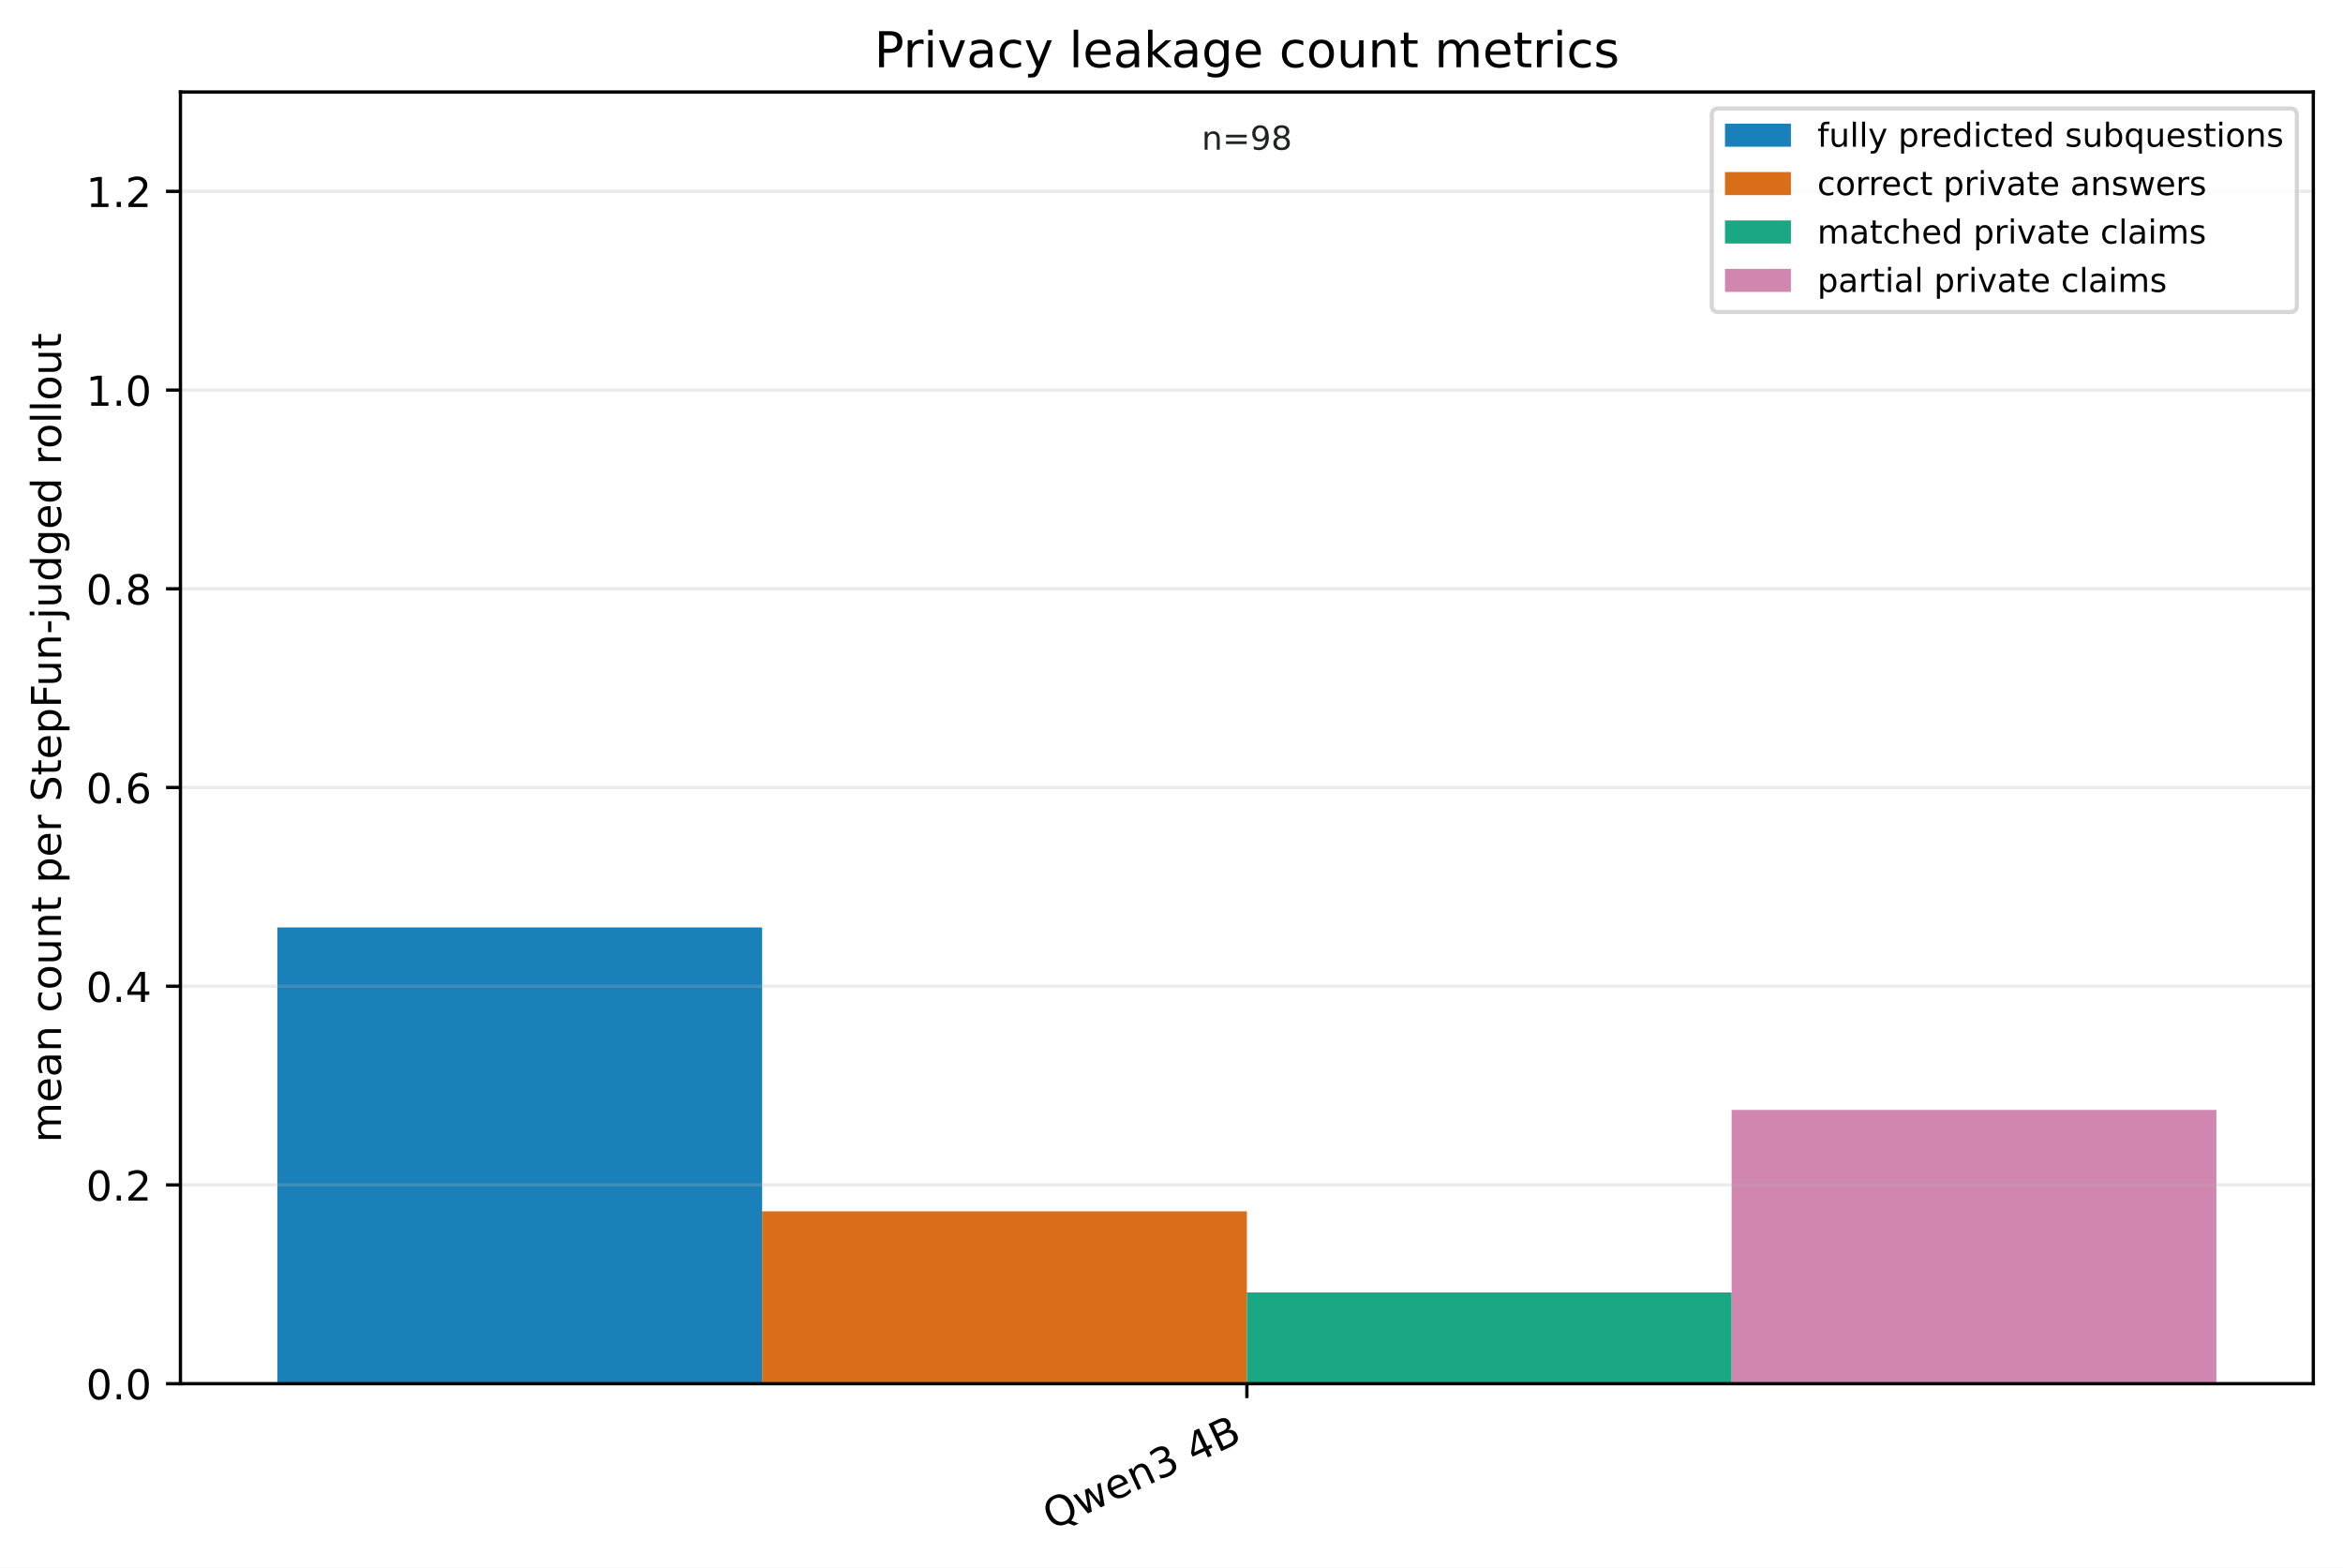
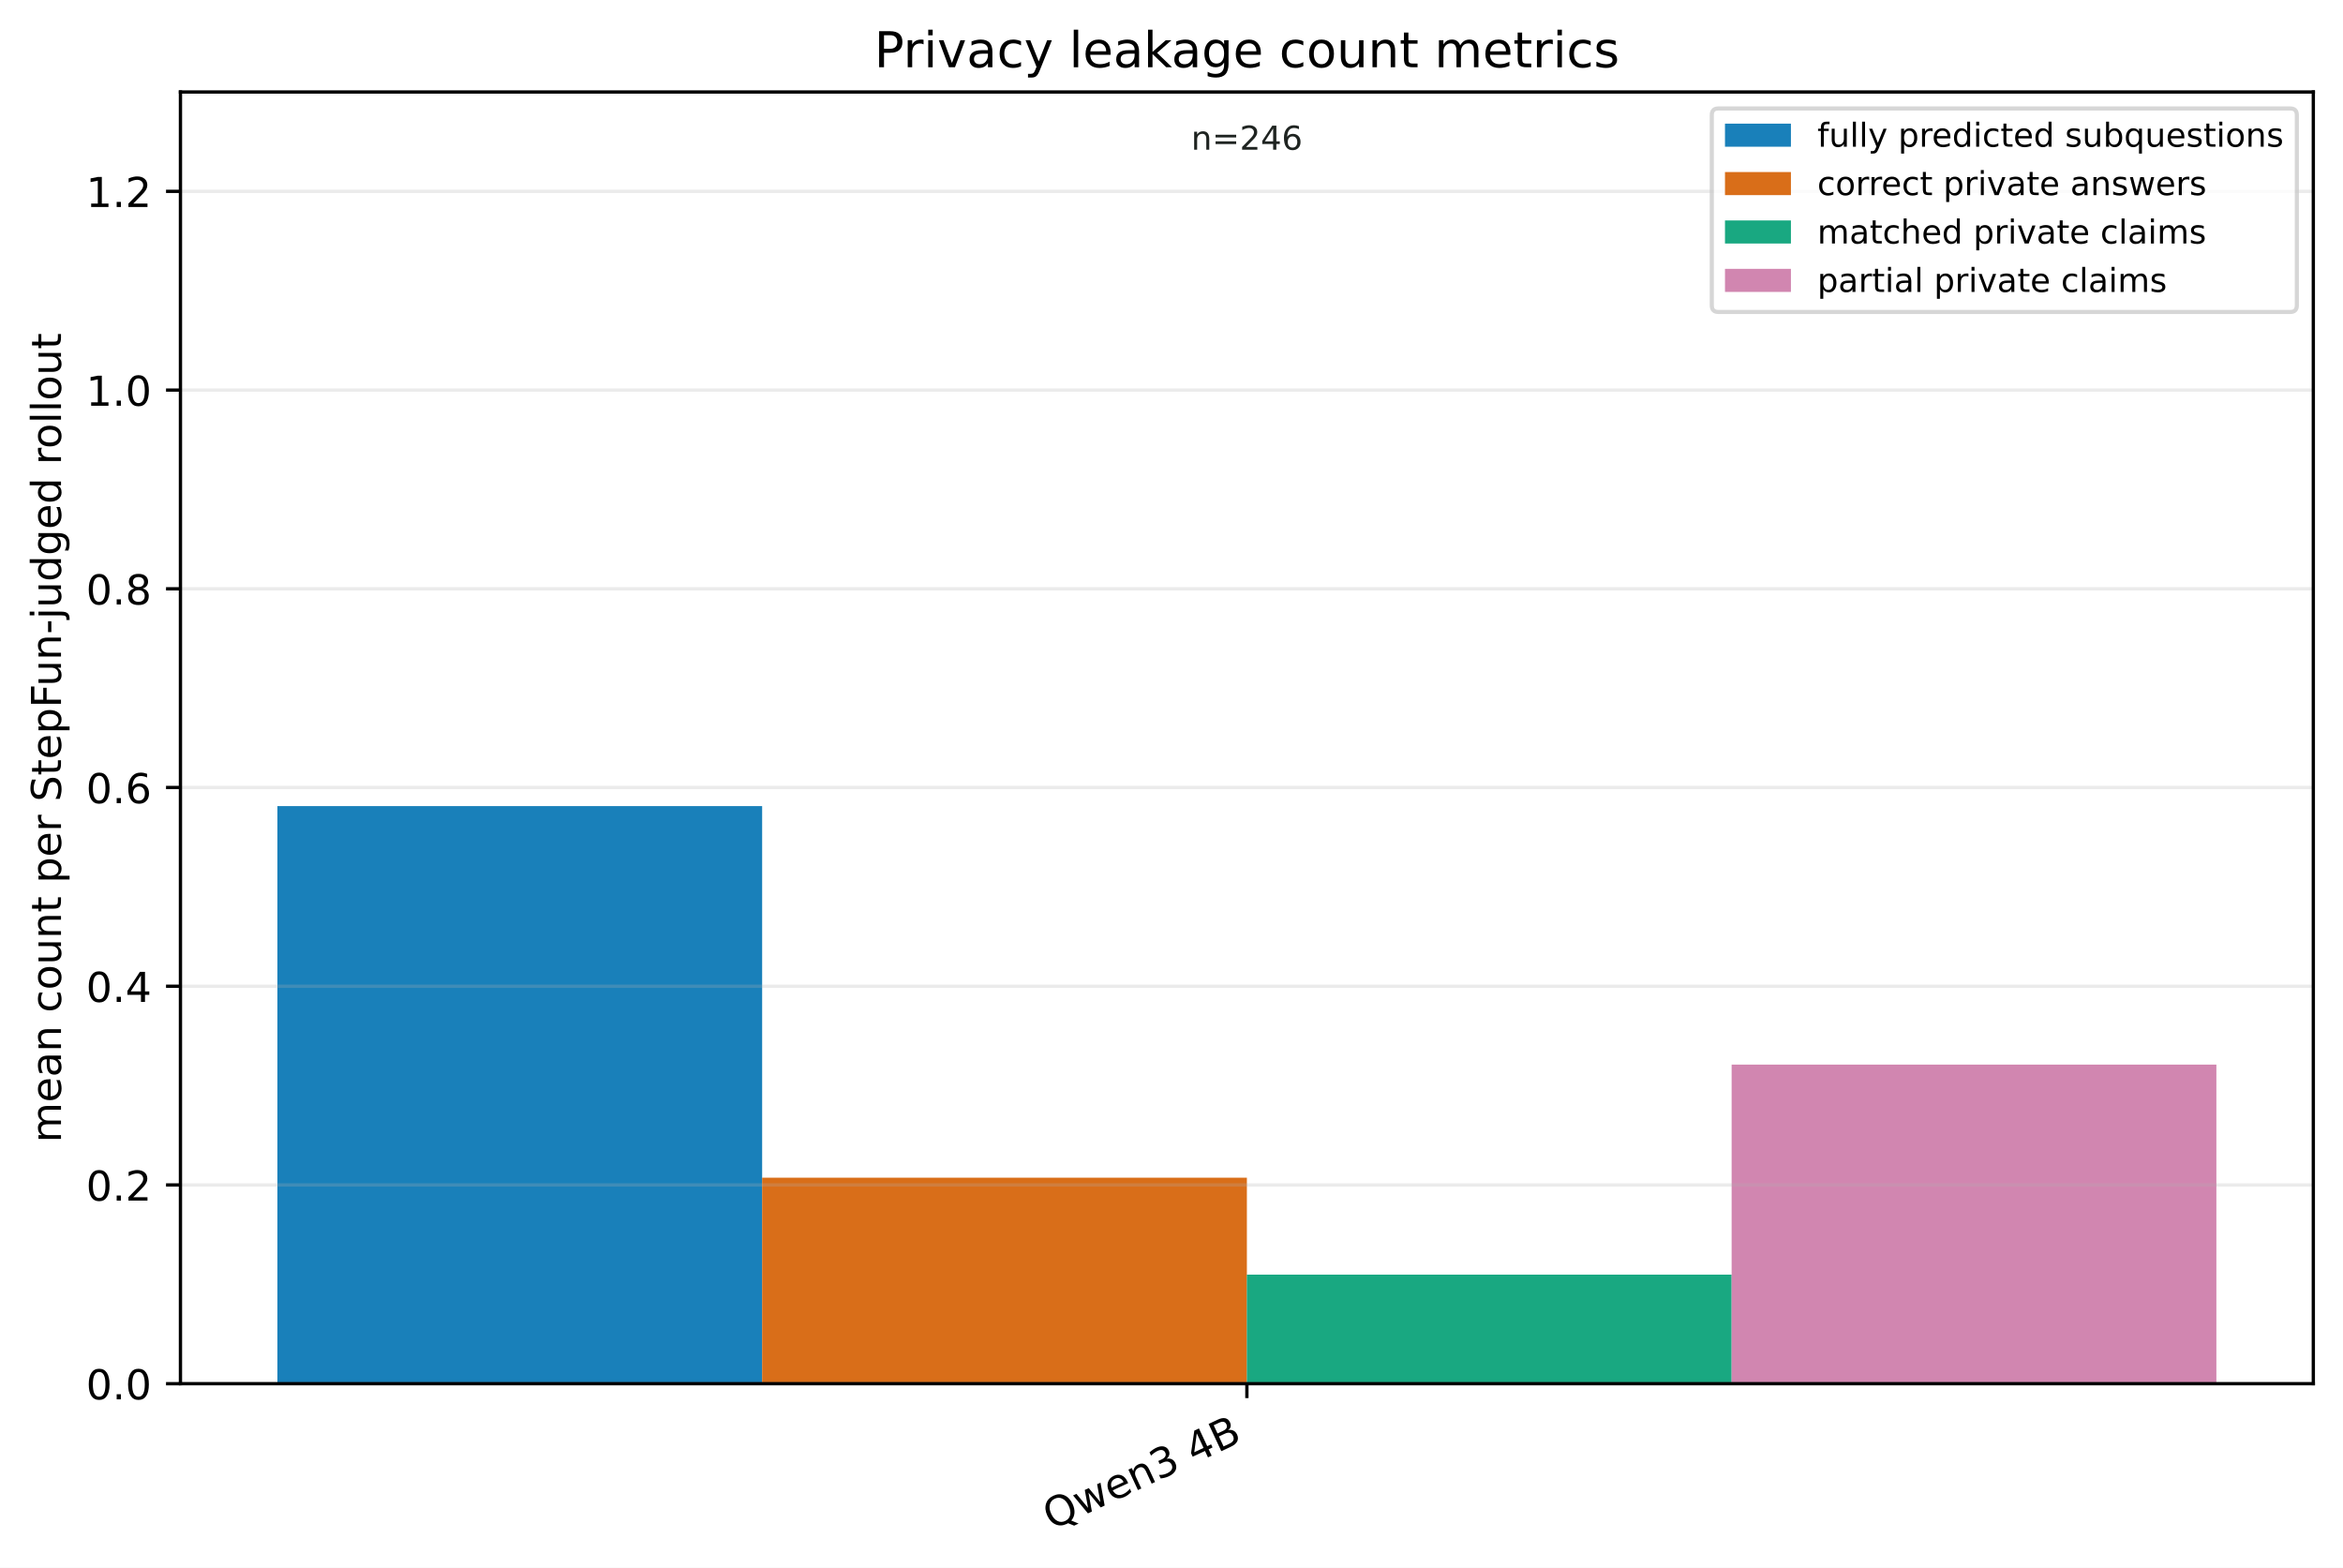
<svg xmlns="http://www.w3.org/2000/svg" xmlns:xlink="http://www.w3.org/1999/xlink" width="568.461pt" height="380.352pt" viewBox="0 0 568.461 380.352" version="1.1">
  <defs>
    <style type="text/css">*{stroke-linejoin: round; stroke-linecap: butt}</style>
  </defs>
  <g id="figure_1">
    <g id="patch_1">
      <path d="M 0 380.352 L 568.461 380.352 L 568.461 0 L 0 0 z " style="fill: #ffffff" />
    </g>
    <g id="axes_1">
      <g id="patch_2">
        <path d="M 43.781 335.698 L 561.261 335.698 L 561.261 22.318 L 43.781 22.318 z " style="fill: #ffffff" />
      </g>
      <g id="patch_3">
-         <path d="M 67.303 335.698 L 184.912 335.698 L 184.912 225.007 L 67.303 225.007 z " clip-path="url(#p4c99c89ae7)" style="fill: #0072b2; opacity: 0.9" />
+         <path d="M 67.303 335.698 L 184.912 335.698 L 184.912 195.569 L 67.303 195.569 z " clip-path="url(#p7043eafa79)" style="fill: #0072b2; opacity: 0.9" />
      </g>
      <g id="patch_4">
-         <path d="M 184.912 335.698 L 302.521 335.698 L 302.521 293.881 L 184.912 293.881 z " clip-path="url(#p4c99c89ae7)" style="fill: #d55e00; opacity: 0.9" />
+         <path d="M 184.912 335.698 L 302.521 335.698 L 302.521 285.722 L 184.912 285.722 z " clip-path="url(#p7043eafa79)" style="fill: #d55e00; opacity: 0.9" />
      </g>
      <g id="patch_5">
-         <path d="M 302.521 335.698 L 420.13 335.698 L 420.13 313.56 L 302.521 313.56 z " clip-path="url(#p4c99c89ae7)" style="fill: #009e73; opacity: 0.9" />
+         <path d="M 302.521 335.698 L 420.13 335.698 L 420.13 309.24 L 302.521 309.24 z " clip-path="url(#p7043eafa79)" style="fill: #009e73; opacity: 0.9" />
      </g>
      <g id="patch_6">
-         <path d="M 420.13 335.698 L 537.739 335.698 L 537.739 269.283 L 420.13 269.283 z " clip-path="url(#p4c99c89ae7)" style="fill: #cc79a7; opacity: 0.9" />
+         <path d="M 420.13 335.698 L 537.739 335.698 L 537.739 258.284 L 420.13 258.284 z " clip-path="url(#p7043eafa79)" style="fill: #cc79a7; opacity: 0.9" />
      </g>
      <g id="matplotlib.axis_1">
        <g id="xtick_1">
          <g id="line2d_1">
            <defs>
-               <path id="m23159fbbf8" d="M 0 0 L 0 3.5 " style="stroke: #000000; stroke-width: 0.8" />
+               <path id="m430a612069" d="M 0 0 L 0 3.5 " style="stroke: #000000; stroke-width: 0.8" />
            </defs>
            <g>
-               <use xlink:href="#m23159fbbf8" x="302.521" y="335.698" style="stroke: #000000; stroke-width: 0.8" />
+               <use xlink:href="#m430a612069" x="302.521" y="335.698" style="stroke: #000000; stroke-width: 0.8" />
            </g>
          </g>
          <g id="text_1">
            <g transform="translate(255.1445 371.2671) rotate(-25) scale(0.1 -0.1)">
              <defs>
                <path id="DejaVuSans-51" d="M 2522 4238 Q 1834 4238 1429 3725 Q 1025 3213 1025 2328 Q 1025 1447 1429 934 Q 1834 422 2522 422 Q 3209 422 3611 934 Q 4013 1447 4013 2328 Q 4013 3213 3611 3725 Q 3209 4238 2522 4238 z M 3406 84 L 4238 -825 L 3475 -825 L 2784 -78 Q 2681 -84 2626 -87 Q 2572 -91 2522 -91 Q 1538 -91 948 567 Q 359 1225 359 2328 Q 359 3434 948 4092 Q 1538 4750 2522 4750 Q 3503 4750 4090 4092 Q 4678 3434 4678 2328 Q 4678 1516 4351 937 Q 4025 359 3406 84 z " transform="scale(0.015625)" />
                <path id="DejaVuSans-77" d="M 269 3500 L 844 3500 L 1563 769 L 2278 3500 L 2956 3500 L 3675 769 L 4391 3500 L 4966 3500 L 4050 0 L 3372 0 L 2619 2869 L 1863 0 L 1184 0 L 269 3500 z " transform="scale(0.015625)" />
                <path id="DejaVuSans-65" d="M 3597 1894 L 3597 1613 L 953 1613 Q 991 1019 1311 708 Q 1631 397 2203 397 Q 2534 397 2845 478 Q 3156 559 3463 722 L 3463 178 Q 3153 47 2828 -22 Q 2503 -91 2169 -91 Q 1331 -91 842 396 Q 353 884 353 1716 Q 353 2575 817 3079 Q 1281 3584 2069 3584 Q 2775 3584 3186 3129 Q 3597 2675 3597 1894 z M 3022 2063 Q 3016 2534 2758 2815 Q 2500 3097 2075 3097 Q 1594 3097 1305 2825 Q 1016 2553 972 2059 L 3022 2063 z " transform="scale(0.015625)" />
                <path id="DejaVuSans-6e" d="M 3513 2113 L 3513 0 L 2938 0 L 2938 2094 Q 2938 2591 2744 2837 Q 2550 3084 2163 3084 Q 1697 3084 1428 2787 Q 1159 2491 1159 1978 L 1159 0 L 581 0 L 581 3500 L 1159 3500 L 1159 2956 Q 1366 3272 1645 3428 Q 1925 3584 2291 3584 Q 2894 3584 3203 3211 Q 3513 2838 3513 2113 z " transform="scale(0.015625)" />
                <path id="DejaVuSans-33" d="M 2597 2516 Q 3050 2419 3304 2112 Q 3559 1806 3559 1356 Q 3559 666 3084 287 Q 2609 -91 1734 -91 Q 1441 -91 1130 -33 Q 819 25 488 141 L 488 750 Q 750 597 1062 519 Q 1375 441 1716 441 Q 2309 441 2620 675 Q 2931 909 2931 1356 Q 2931 1769 2642 2001 Q 2353 2234 1838 2234 L 1294 2234 L 1294 2753 L 1863 2753 Q 2328 2753 2575 2939 Q 2822 3125 2822 3475 Q 2822 3834 2567 4026 Q 2313 4219 1838 4219 Q 1578 4219 1281 4162 Q 984 4106 628 3988 L 628 4550 Q 988 4650 1302 4700 Q 1616 4750 1894 4750 Q 2613 4750 3031 4423 Q 3450 4097 3450 3541 Q 3450 3153 3228 2886 Q 3006 2619 2597 2516 z " transform="scale(0.015625)" />
                <path id="DejaVuSans-20" transform="scale(0.015625)" />
                <path id="DejaVuSans-34" d="M 2419 4116 L 825 1625 L 2419 1625 L 2419 4116 z M 2253 4666 L 3047 4666 L 3047 1625 L 3713 1625 L 3713 1100 L 3047 1100 L 3047 0 L 2419 0 L 2419 1100 L 313 1100 L 313 1709 L 2253 4666 z " transform="scale(0.015625)" />
                <path id="DejaVuSans-42" d="M 1259 2228 L 1259 519 L 2272 519 Q 2781 519 3026 730 Q 3272 941 3272 1375 Q 3272 1813 3026 2020 Q 2781 2228 2272 2228 L 1259 2228 z M 1259 4147 L 1259 2741 L 2194 2741 Q 2656 2741 2882 2914 Q 3109 3088 3109 3444 Q 3109 3797 2882 3972 Q 2656 4147 2194 4147 L 1259 4147 z M 628 4666 L 2241 4666 Q 2963 4666 3353 4366 Q 3744 4066 3744 3513 Q 3744 3084 3544 2831 Q 3344 2578 2956 2516 Q 3422 2416 3680 2098 Q 3938 1781 3938 1306 Q 3938 681 3513 340 Q 3088 0 2303 0 L 628 0 L 628 4666 z " transform="scale(0.015625)" />
              </defs>
              <use xlink:href="#DejaVuSans-51" />
              <use xlink:href="#DejaVuSans-77" transform="translate(78.71094 0)" />
              <use xlink:href="#DejaVuSans-65" transform="translate(160.498 0)" />
              <use xlink:href="#DejaVuSans-6e" transform="translate(222.0215 0)" />
              <use xlink:href="#DejaVuSans-33" transform="translate(285.4004 0)" />
              <use xlink:href="#DejaVuSans-20" transform="translate(349.0234 0)" />
              <use xlink:href="#DejaVuSans-34" transform="translate(380.8105 0)" />
              <use xlink:href="#DejaVuSans-42" transform="translate(444.4336 0)" />
            </g>
          </g>
        </g>
      </g>
      <g id="matplotlib.axis_2">
        <g id="ytick_1">
          <g id="line2d_2">
-             <path d="M 43.781 335.698 L 561.261 335.698 " clip-path="url(#p4c99c89ae7)" style="fill: none; stroke: #b0b0b0; stroke-opacity: 0.25; stroke-width: 0.8; stroke-linecap: square" />
+             <path d="M 43.781 335.698 L 561.261 335.698 " clip-path="url(#p7043eafa79)" style="fill: none; stroke: #b0b0b0; stroke-opacity: 0.25; stroke-width: 0.8; stroke-linecap: square" />
          </g>
          <g id="line2d_3">
            <defs>
-               <path id="m38d1d890c4" d="M 0 0 L -3.5 0 " style="stroke: #000000; stroke-width: 0.8" />
+               <path id="m67d967a108" d="M 0 0 L -3.5 0 " style="stroke: #000000; stroke-width: 0.8" />
            </defs>
            <g>
-               <use xlink:href="#m38d1d890c4" x="43.781" y="335.698" style="stroke: #000000; stroke-width: 0.8" />
+               <use xlink:href="#m67d967a108" x="43.781" y="335.698" style="stroke: #000000; stroke-width: 0.8" />
            </g>
          </g>
          <g id="text_2">
            <g transform="translate(20.87813 339.4975) scale(0.1 -0.1)">
              <defs>
                <path id="DejaVuSans-30" d="M 2034 4250 Q 1547 4250 1301 3770 Q 1056 3291 1056 2328 Q 1056 1369 1301 889 Q 1547 409 2034 409 Q 2525 409 2770 889 Q 3016 1369 3016 2328 Q 3016 3291 2770 3770 Q 2525 4250 2034 4250 z M 2034 4750 Q 2819 4750 3233 4129 Q 3647 3509 3647 2328 Q 3647 1150 3233 529 Q 2819 -91 2034 -91 Q 1250 -91 836 529 Q 422 1150 422 2328 Q 422 3509 836 4129 Q 1250 4750 2034 4750 z " transform="scale(0.015625)" />
                <path id="DejaVuSans-2e" d="M 684 794 L 1344 794 L 1344 0 L 684 0 L 684 794 z " transform="scale(0.015625)" />
              </defs>
              <use xlink:href="#DejaVuSans-30" />
              <use xlink:href="#DejaVuSans-2e" transform="translate(63.62305 0)" />
              <use xlink:href="#DejaVuSans-30" transform="translate(95.41016 0)" />
            </g>
          </g>
        </g>
        <g id="ytick_2">
          <g id="line2d_4">
-             <path d="M 43.781 287.486 L 561.261 287.486 " clip-path="url(#p4c99c89ae7)" style="fill: none; stroke: #b0b0b0; stroke-opacity: 0.25; stroke-width: 0.8; stroke-linecap: square" />
+             <path d="M 43.781 287.486 L 561.261 287.486 " clip-path="url(#p7043eafa79)" style="fill: none; stroke: #b0b0b0; stroke-opacity: 0.25; stroke-width: 0.8; stroke-linecap: square" />
          </g>
          <g id="line2d_5">
            <g>
-               <use xlink:href="#m38d1d890c4" x="43.781" y="287.486" style="stroke: #000000; stroke-width: 0.8" />
+               <use xlink:href="#m67d967a108" x="43.781" y="287.486" style="stroke: #000000; stroke-width: 0.8" />
            </g>
          </g>
          <g id="text_3">
            <g transform="translate(20.87813 291.2852) scale(0.1 -0.1)">
              <defs>
                <path id="DejaVuSans-32" d="M 1228 531 L 3431 531 L 3431 0 L 469 0 L 469 531 Q 828 903 1448 1529 Q 2069 2156 2228 2338 Q 2531 2678 2651 2914 Q 2772 3150 2772 3378 Q 2772 3750 2511 3984 Q 2250 4219 1831 4219 Q 1534 4219 1204 4116 Q 875 4013 500 3803 L 500 4441 Q 881 4594 1212 4672 Q 1544 4750 1819 4750 Q 2544 4750 2975 4387 Q 3406 4025 3406 3419 Q 3406 3131 3298 2873 Q 3191 2616 2906 2266 Q 2828 2175 2409 1742 Q 1991 1309 1228 531 z " transform="scale(0.015625)" />
              </defs>
              <use xlink:href="#DejaVuSans-30" />
              <use xlink:href="#DejaVuSans-2e" transform="translate(63.62305 0)" />
              <use xlink:href="#DejaVuSans-32" transform="translate(95.41016 0)" />
            </g>
          </g>
        </g>
        <g id="ytick_3">
          <g id="line2d_6">
-             <path d="M 43.781 239.274 L 561.261 239.274 " clip-path="url(#p4c99c89ae7)" style="fill: none; stroke: #b0b0b0; stroke-opacity: 0.25; stroke-width: 0.8; stroke-linecap: square" />
+             <path d="M 43.781 239.274 L 561.261 239.274 " clip-path="url(#p7043eafa79)" style="fill: none; stroke: #b0b0b0; stroke-opacity: 0.25; stroke-width: 0.8; stroke-linecap: square" />
          </g>
          <g id="line2d_7">
            <g>
-               <use xlink:href="#m38d1d890c4" x="43.781" y="239.274" style="stroke: #000000; stroke-width: 0.8" />
+               <use xlink:href="#m67d967a108" x="43.781" y="239.274" style="stroke: #000000; stroke-width: 0.8" />
            </g>
          </g>
          <g id="text_4">
            <g transform="translate(20.87813 243.0728) scale(0.1 -0.1)">
              <use xlink:href="#DejaVuSans-30" />
              <use xlink:href="#DejaVuSans-2e" transform="translate(63.62305 0)" />
              <use xlink:href="#DejaVuSans-34" transform="translate(95.41016 0)" />
            </g>
          </g>
        </g>
        <g id="ytick_4">
          <g id="line2d_8">
-             <path d="M 43.781 191.061 L 561.261 191.061 " clip-path="url(#p4c99c89ae7)" style="fill: none; stroke: #b0b0b0; stroke-opacity: 0.25; stroke-width: 0.8; stroke-linecap: square" />
+             <path d="M 43.781 191.061 L 561.261 191.061 " clip-path="url(#p7043eafa79)" style="fill: none; stroke: #b0b0b0; stroke-opacity: 0.25; stroke-width: 0.8; stroke-linecap: square" />
          </g>
          <g id="line2d_9">
            <g>
-               <use xlink:href="#m38d1d890c4" x="43.781" y="191.061" style="stroke: #000000; stroke-width: 0.8" />
+               <use xlink:href="#m67d967a108" x="43.781" y="191.061" style="stroke: #000000; stroke-width: 0.8" />
            </g>
          </g>
          <g id="text_5">
            <g transform="translate(20.87813 194.8605) scale(0.1 -0.1)">
              <defs>
                <path id="DejaVuSans-36" d="M 2113 2584 Q 1688 2584 1439 2293 Q 1191 2003 1191 1497 Q 1191 994 1439 701 Q 1688 409 2113 409 Q 2538 409 2786 701 Q 3034 994 3034 1497 Q 3034 2003 2786 2293 Q 2538 2584 2113 2584 z M 3366 4563 L 3366 3988 Q 3128 4100 2886 4159 Q 2644 4219 2406 4219 Q 1781 4219 1451 3797 Q 1122 3375 1075 2522 Q 1259 2794 1537 2939 Q 1816 3084 2150 3084 Q 2853 3084 3261 2657 Q 3669 2231 3669 1497 Q 3669 778 3244 343 Q 2819 -91 2113 -91 Q 1303 -91 875 529 Q 447 1150 447 2328 Q 447 3434 972 4092 Q 1497 4750 2381 4750 Q 2619 4750 2861 4703 Q 3103 4656 3366 4563 z " transform="scale(0.015625)" />
              </defs>
              <use xlink:href="#DejaVuSans-30" />
              <use xlink:href="#DejaVuSans-2e" transform="translate(63.62305 0)" />
              <use xlink:href="#DejaVuSans-36" transform="translate(95.41016 0)" />
            </g>
          </g>
        </g>
        <g id="ytick_5">
          <g id="line2d_10">
-             <path d="M 43.781 142.849 L 561.261 142.849 " clip-path="url(#p4c99c89ae7)" style="fill: none; stroke: #b0b0b0; stroke-opacity: 0.25; stroke-width: 0.8; stroke-linecap: square" />
+             <path d="M 43.781 142.849 L 561.261 142.849 " clip-path="url(#p7043eafa79)" style="fill: none; stroke: #b0b0b0; stroke-opacity: 0.25; stroke-width: 0.8; stroke-linecap: square" />
          </g>
          <g id="line2d_11">
            <g>
-               <use xlink:href="#m38d1d890c4" x="43.781" y="142.849" style="stroke: #000000; stroke-width: 0.8" />
+               <use xlink:href="#m67d967a108" x="43.781" y="142.849" style="stroke: #000000; stroke-width: 0.8" />
            </g>
          </g>
          <g id="text_6">
            <g transform="translate(20.87813 146.6482) scale(0.1 -0.1)">
              <defs>
                <path id="DejaVuSans-38" d="M 2034 2216 Q 1584 2216 1326 1975 Q 1069 1734 1069 1313 Q 1069 891 1326 650 Q 1584 409 2034 409 Q 2484 409 2743 651 Q 3003 894 3003 1313 Q 3003 1734 2745 1975 Q 2488 2216 2034 2216 z M 1403 2484 Q 997 2584 770 2862 Q 544 3141 544 3541 Q 544 4100 942 4425 Q 1341 4750 2034 4750 Q 2731 4750 3128 4425 Q 3525 4100 3525 3541 Q 3525 3141 3298 2862 Q 3072 2584 2669 2484 Q 3125 2378 3379 2068 Q 3634 1759 3634 1313 Q 3634 634 3220 271 Q 2806 -91 2034 -91 Q 1263 -91 848 271 Q 434 634 434 1313 Q 434 1759 690 2068 Q 947 2378 1403 2484 z M 1172 3481 Q 1172 3119 1398 2916 Q 1625 2713 2034 2713 Q 2441 2713 2670 2916 Q 2900 3119 2900 3481 Q 2900 3844 2670 4047 Q 2441 4250 2034 4250 Q 1625 4250 1398 4047 Q 1172 3844 1172 3481 z " transform="scale(0.015625)" />
              </defs>
              <use xlink:href="#DejaVuSans-30" />
              <use xlink:href="#DejaVuSans-2e" transform="translate(63.62305 0)" />
              <use xlink:href="#DejaVuSans-38" transform="translate(95.41016 0)" />
            </g>
          </g>
        </g>
        <g id="ytick_6">
          <g id="line2d_12">
-             <path d="M 43.781 94.637 L 561.261 94.637 " clip-path="url(#p4c99c89ae7)" style="fill: none; stroke: #b0b0b0; stroke-opacity: 0.25; stroke-width: 0.8; stroke-linecap: square" />
+             <path d="M 43.781 94.637 L 561.261 94.637 " clip-path="url(#p7043eafa79)" style="fill: none; stroke: #b0b0b0; stroke-opacity: 0.25; stroke-width: 0.8; stroke-linecap: square" />
          </g>
          <g id="line2d_13">
            <g>
-               <use xlink:href="#m38d1d890c4" x="43.781" y="94.637" style="stroke: #000000; stroke-width: 0.8" />
+               <use xlink:href="#m67d967a108" x="43.781" y="94.637" style="stroke: #000000; stroke-width: 0.8" />
            </g>
          </g>
          <g id="text_7">
            <g transform="translate(20.87813 98.43585) scale(0.1 -0.1)">
              <defs>
                <path id="DejaVuSans-31" d="M 794 531 L 1825 531 L 1825 4091 L 703 3866 L 703 4441 L 1819 4666 L 2450 4666 L 2450 531 L 3481 531 L 3481 0 L 794 0 L 794 531 z " transform="scale(0.015625)" />
              </defs>
              <use xlink:href="#DejaVuSans-31" />
              <use xlink:href="#DejaVuSans-2e" transform="translate(63.62305 0)" />
              <use xlink:href="#DejaVuSans-30" transform="translate(95.41016 0)" />
            </g>
          </g>
        </g>
        <g id="ytick_7">
          <g id="line2d_14">
-             <path d="M 43.781 46.424 L 561.261 46.424 " clip-path="url(#p4c99c89ae7)" style="fill: none; stroke: #b0b0b0; stroke-opacity: 0.25; stroke-width: 0.8; stroke-linecap: square" />
+             <path d="M 43.781 46.424 L 561.261 46.424 " clip-path="url(#p7043eafa79)" style="fill: none; stroke: #b0b0b0; stroke-opacity: 0.25; stroke-width: 0.8; stroke-linecap: square" />
          </g>
          <g id="line2d_15">
            <g>
-               <use xlink:href="#m38d1d890c4" x="43.781" y="46.424" style="stroke: #000000; stroke-width: 0.8" />
+               <use xlink:href="#m67d967a108" x="43.781" y="46.424" style="stroke: #000000; stroke-width: 0.8" />
            </g>
          </g>
          <g id="text_8">
            <g transform="translate(20.87813 50.22351) scale(0.1 -0.1)">
              <use xlink:href="#DejaVuSans-31" />
              <use xlink:href="#DejaVuSans-2e" transform="translate(63.62305 0)" />
              <use xlink:href="#DejaVuSans-32" transform="translate(95.41016 0)" />
            </g>
          </g>
        </g>
        <g id="text_9">
          <g transform="translate(14.79844 277.2098) rotate(-90) scale(0.1 -0.1)">
            <defs>
              <path id="DejaVuSans-6d" d="M 3328 2828 Q 3544 3216 3844 3400 Q 4144 3584 4550 3584 Q 5097 3584 5394 3201 Q 5691 2819 5691 2113 L 5691 0 L 5113 0 L 5113 2094 Q 5113 2597 4934 2840 Q 4756 3084 4391 3084 Q 3944 3084 3684 2787 Q 3425 2491 3425 1978 L 3425 0 L 2847 0 L 2847 2094 Q 2847 2600 2669 2842 Q 2491 3084 2119 3084 Q 1678 3084 1418 2786 Q 1159 2488 1159 1978 L 1159 0 L 581 0 L 581 3500 L 1159 3500 L 1159 2956 Q 1356 3278 1631 3431 Q 1906 3584 2284 3584 Q 2666 3584 2933 3390 Q 3200 3197 3328 2828 z " transform="scale(0.015625)" />
              <path id="DejaVuSans-61" d="M 2194 1759 Q 1497 1759 1228 1600 Q 959 1441 959 1056 Q 959 750 1161 570 Q 1363 391 1709 391 Q 2188 391 2477 730 Q 2766 1069 2766 1631 L 2766 1759 L 2194 1759 z M 3341 1997 L 3341 0 L 2766 0 L 2766 531 Q 2569 213 2275 61 Q 1981 -91 1556 -91 Q 1019 -91 701 211 Q 384 513 384 1019 Q 384 1609 779 1909 Q 1175 2209 1959 2209 L 2766 2209 L 2766 2266 Q 2766 2663 2505 2880 Q 2244 3097 1772 3097 Q 1472 3097 1187 3025 Q 903 2953 641 2809 L 641 3341 Q 956 3463 1253 3523 Q 1550 3584 1831 3584 Q 2591 3584 2966 3190 Q 3341 2797 3341 1997 z " transform="scale(0.015625)" />
              <path id="DejaVuSans-63" d="M 3122 3366 L 3122 2828 Q 2878 2963 2633 3030 Q 2388 3097 2138 3097 Q 1578 3097 1268 2742 Q 959 2388 959 1747 Q 959 1106 1268 751 Q 1578 397 2138 397 Q 2388 397 2633 464 Q 2878 531 3122 666 L 3122 134 Q 2881 22 2623 -34 Q 2366 -91 2075 -91 Q 1284 -91 818 406 Q 353 903 353 1747 Q 353 2603 823 3093 Q 1294 3584 2113 3584 Q 2378 3584 2631 3529 Q 2884 3475 3122 3366 z " transform="scale(0.015625)" />
              <path id="DejaVuSans-6f" d="M 1959 3097 Q 1497 3097 1228 2736 Q 959 2375 959 1747 Q 959 1119 1226 758 Q 1494 397 1959 397 Q 2419 397 2687 759 Q 2956 1122 2956 1747 Q 2956 2369 2687 2733 Q 2419 3097 1959 3097 z M 1959 3584 Q 2709 3584 3137 3096 Q 3566 2609 3566 1747 Q 3566 888 3137 398 Q 2709 -91 1959 -91 Q 1206 -91 779 398 Q 353 888 353 1747 Q 353 2609 779 3096 Q 1206 3584 1959 3584 z " transform="scale(0.015625)" />
              <path id="DejaVuSans-75" d="M 544 1381 L 544 3500 L 1119 3500 L 1119 1403 Q 1119 906 1312 657 Q 1506 409 1894 409 Q 2359 409 2629 706 Q 2900 1003 2900 1516 L 2900 3500 L 3475 3500 L 3475 0 L 2900 0 L 2900 538 Q 2691 219 2414 64 Q 2138 -91 1772 -91 Q 1169 -91 856 284 Q 544 659 544 1381 z M 1991 3584 L 1991 3584 z " transform="scale(0.015625)" />
              <path id="DejaVuSans-74" d="M 1172 4494 L 1172 3500 L 2356 3500 L 2356 3053 L 1172 3053 L 1172 1153 Q 1172 725 1289 603 Q 1406 481 1766 481 L 2356 481 L 2356 0 L 1766 0 Q 1100 0 847 248 Q 594 497 594 1153 L 594 3053 L 172 3053 L 172 3500 L 594 3500 L 594 4494 L 1172 4494 z " transform="scale(0.015625)" />
              <path id="DejaVuSans-70" d="M 1159 525 L 1159 -1331 L 581 -1331 L 581 3500 L 1159 3500 L 1159 2969 Q 1341 3281 1617 3432 Q 1894 3584 2278 3584 Q 2916 3584 3314 3078 Q 3713 2572 3713 1747 Q 3713 922 3314 415 Q 2916 -91 2278 -91 Q 1894 -91 1617 61 Q 1341 213 1159 525 z M 3116 1747 Q 3116 2381 2855 2742 Q 2594 3103 2138 3103 Q 1681 3103 1420 2742 Q 1159 2381 1159 1747 Q 1159 1113 1420 752 Q 1681 391 2138 391 Q 2594 391 2855 752 Q 3116 1113 3116 1747 z " transform="scale(0.015625)" />
              <path id="DejaVuSans-72" d="M 2631 2963 Q 2534 3019 2420 3045 Q 2306 3072 2169 3072 Q 1681 3072 1420 2755 Q 1159 2438 1159 1844 L 1159 0 L 581 0 L 581 3500 L 1159 3500 L 1159 2956 Q 1341 3275 1631 3429 Q 1922 3584 2338 3584 Q 2397 3584 2469 3576 Q 2541 3569 2628 3553 L 2631 2963 z " transform="scale(0.015625)" />
              <path id="DejaVuSans-53" d="M 3425 4513 L 3425 3897 Q 3066 4069 2747 4153 Q 2428 4238 2131 4238 Q 1616 4238 1336 4038 Q 1056 3838 1056 3469 Q 1056 3159 1242 3001 Q 1428 2844 1947 2747 L 2328 2669 Q 3034 2534 3370 2195 Q 3706 1856 3706 1288 Q 3706 609 3251 259 Q 2797 -91 1919 -91 Q 1588 -91 1214 -16 Q 841 59 441 206 L 441 856 Q 825 641 1194 531 Q 1563 422 1919 422 Q 2459 422 2753 634 Q 3047 847 3047 1241 Q 3047 1584 2836 1778 Q 2625 1972 2144 2069 L 1759 2144 Q 1053 2284 737 2584 Q 422 2884 422 3419 Q 422 4038 858 4394 Q 1294 4750 2059 4750 Q 2388 4750 2728 4690 Q 3069 4631 3425 4513 z " transform="scale(0.015625)" />
              <path id="DejaVuSans-46" d="M 628 4666 L 3309 4666 L 3309 4134 L 1259 4134 L 1259 2759 L 3109 2759 L 3109 2228 L 1259 2228 L 1259 0 L 628 0 L 628 4666 z " transform="scale(0.015625)" />
              <path id="DejaVuSans-2d" d="M 313 2009 L 1997 2009 L 1997 1497 L 313 1497 L 313 2009 z " transform="scale(0.015625)" />
              <path id="DejaVuSans-6a" d="M 603 3500 L 1178 3500 L 1178 -63 Q 1178 -731 923 -1031 Q 669 -1331 103 -1331 L -116 -1331 L -116 -844 L 38 -844 Q 366 -844 484 -692 Q 603 -541 603 -63 L 603 3500 z M 603 4863 L 1178 4863 L 1178 4134 L 603 4134 L 603 4863 z " transform="scale(0.015625)" />
              <path id="DejaVuSans-64" d="M 2906 2969 L 2906 4863 L 3481 4863 L 3481 0 L 2906 0 L 2906 525 Q 2725 213 2448 61 Q 2172 -91 1784 -91 Q 1150 -91 751 415 Q 353 922 353 1747 Q 353 2572 751 3078 Q 1150 3584 1784 3584 Q 2172 3584 2448 3432 Q 2725 3281 2906 2969 z M 947 1747 Q 947 1113 1208 752 Q 1469 391 1925 391 Q 2381 391 2643 752 Q 2906 1113 2906 1747 Q 2906 2381 2643 2742 Q 2381 3103 1925 3103 Q 1469 3103 1208 2742 Q 947 2381 947 1747 z " transform="scale(0.015625)" />
              <path id="DejaVuSans-67" d="M 2906 1791 Q 2906 2416 2648 2759 Q 2391 3103 1925 3103 Q 1463 3103 1205 2759 Q 947 2416 947 1791 Q 947 1169 1205 825 Q 1463 481 1925 481 Q 2391 481 2648 825 Q 2906 1169 2906 1791 z M 3481 434 Q 3481 -459 3084 -895 Q 2688 -1331 1869 -1331 Q 1566 -1331 1297 -1286 Q 1028 -1241 775 -1147 L 775 -588 Q 1028 -725 1275 -790 Q 1522 -856 1778 -856 Q 2344 -856 2625 -561 Q 2906 -266 2906 331 L 2906 616 Q 2728 306 2450 153 Q 2172 0 1784 0 Q 1141 0 747 490 Q 353 981 353 1791 Q 353 2603 747 3093 Q 1141 3584 1784 3584 Q 2172 3584 2450 3431 Q 2728 3278 2906 2969 L 2906 3500 L 3481 3500 L 3481 434 z " transform="scale(0.015625)" />
              <path id="DejaVuSans-6c" d="M 603 4863 L 1178 4863 L 1178 0 L 603 0 L 603 4863 z " transform="scale(0.015625)" />
            </defs>
            <use xlink:href="#DejaVuSans-6d" />
            <use xlink:href="#DejaVuSans-65" transform="translate(97.41211 0)" />
            <use xlink:href="#DejaVuSans-61" transform="translate(158.9355 0)" />
            <use xlink:href="#DejaVuSans-6e" transform="translate(220.2148 0)" />
            <use xlink:href="#DejaVuSans-20" transform="translate(283.5938 0)" />
            <use xlink:href="#DejaVuSans-63" transform="translate(315.3809 0)" />
            <use xlink:href="#DejaVuSans-6f" transform="translate(370.3613 0)" />
            <use xlink:href="#DejaVuSans-75" transform="translate(431.543 0)" />
            <use xlink:href="#DejaVuSans-6e" transform="translate(494.9219 0)" />
            <use xlink:href="#DejaVuSans-74" transform="translate(558.3008 0)" />
            <use xlink:href="#DejaVuSans-20" transform="translate(597.5098 0)" />
            <use xlink:href="#DejaVuSans-70" transform="translate(629.2969 0)" />
            <use xlink:href="#DejaVuSans-65" transform="translate(692.7734 0)" />
            <use xlink:href="#DejaVuSans-72" transform="translate(754.2969 0)" />
            <use xlink:href="#DejaVuSans-20" transform="translate(795.4102 0)" />
            <use xlink:href="#DejaVuSans-53" transform="translate(827.1973 0)" />
            <use xlink:href="#DejaVuSans-74" transform="translate(890.6738 0)" />
            <use xlink:href="#DejaVuSans-65" transform="translate(929.8828 0)" />
            <use xlink:href="#DejaVuSans-70" transform="translate(991.4062 0)" />
            <use xlink:href="#DejaVuSans-46" transform="translate(1054.883 0)" />
            <use xlink:href="#DejaVuSans-75" transform="translate(1106.902 0)" />
            <use xlink:href="#DejaVuSans-6e" transform="translate(1170.281 0)" />
            <use xlink:href="#DejaVuSans-2d" transform="translate(1233.66 0)" />
            <use xlink:href="#DejaVuSans-6a" transform="translate(1269.744 0)" />
            <use xlink:href="#DejaVuSans-75" transform="translate(1297.527 0)" />
            <use xlink:href="#DejaVuSans-64" transform="translate(1360.906 0)" />
            <use xlink:href="#DejaVuSans-67" transform="translate(1424.383 0)" />
            <use xlink:href="#DejaVuSans-65" transform="translate(1487.859 0)" />
            <use xlink:href="#DejaVuSans-64" transform="translate(1549.383 0)" />
            <use xlink:href="#DejaVuSans-20" transform="translate(1612.859 0)" />
            <use xlink:href="#DejaVuSans-72" transform="translate(1644.646 0)" />
            <use xlink:href="#DejaVuSans-6f" transform="translate(1683.51 0)" />
            <use xlink:href="#DejaVuSans-6c" transform="translate(1744.691 0)" />
            <use xlink:href="#DejaVuSans-6c" transform="translate(1772.475 0)" />
            <use xlink:href="#DejaVuSans-6f" transform="translate(1800.258 0)" />
            <use xlink:href="#DejaVuSans-75" transform="translate(1861.439 0)" />
            <use xlink:href="#DejaVuSans-74" transform="translate(1924.818 0)" />
          </g>
        </g>
      </g>
      <g id="patch_7">
        <path d="M 43.781 335.698 L 43.781 22.318 " style="fill: none; stroke: #000000; stroke-width: 0.8; stroke-linejoin: miter; stroke-linecap: square" />
      </g>
      <g id="patch_8">
        <path d="M 561.261 335.698 L 561.261 22.318 " style="fill: none; stroke: #000000; stroke-width: 0.8; stroke-linejoin: miter; stroke-linecap: square" />
      </g>
      <g id="patch_9">
        <path d="M 43.781 335.698 L 561.261 335.698 " style="fill: none; stroke: #000000; stroke-width: 0.8; stroke-linejoin: miter; stroke-linecap: square" />
      </g>
      <g id="patch_10">
        <path d="M 43.781 22.318 L 561.261 22.318 " style="fill: none; stroke: #000000; stroke-width: 0.8; stroke-linejoin: miter; stroke-linecap: square" />
      </g>
      <g id="text_10">
-         <g style="fill: #1f2421" transform="translate(291.5444 36.32338) scale(0.08 -0.08)">
+         <g style="fill: #1f2421" transform="translate(288.9994 36.32338) scale(0.08 -0.08)">
          <defs>
            <path id="DejaVuSans-3d" d="M 678 2906 L 4684 2906 L 4684 2381 L 678 2381 L 678 2906 z M 678 1631 L 4684 1631 L 4684 1100 L 678 1100 L 678 1631 z " transform="scale(0.015625)" />
-             <path id="DejaVuSans-39" d="M 703 97 L 703 672 Q 941 559 1184 500 Q 1428 441 1663 441 Q 2288 441 2617 861 Q 2947 1281 2994 2138 Q 2813 1869 2534 1725 Q 2256 1581 1919 1581 Q 1219 1581 811 2004 Q 403 2428 403 3163 Q 403 3881 828 4315 Q 1253 4750 1959 4750 Q 2769 4750 3195 4129 Q 3622 3509 3622 2328 Q 3622 1225 3098 567 Q 2575 -91 1691 -91 Q 1453 -91 1209 -44 Q 966 3 703 97 z M 1959 2075 Q 2384 2075 2632 2365 Q 2881 2656 2881 3163 Q 2881 3666 2632 3958 Q 2384 4250 1959 4250 Q 1534 4250 1286 3958 Q 1038 3666 1038 3163 Q 1038 2656 1286 2365 Q 1534 2075 1959 2075 z " transform="scale(0.015625)" />
          </defs>
          <use xlink:href="#DejaVuSans-6e" />
          <use xlink:href="#DejaVuSans-3d" transform="translate(63.37891 0)" />
-           <use xlink:href="#DejaVuSans-39" transform="translate(147.168 0)" />
-           <use xlink:href="#DejaVuSans-38" transform="translate(210.791 0)" />
+           <use xlink:href="#DejaVuSans-32" transform="translate(147.168 0)" />
+           <use xlink:href="#DejaVuSans-34" transform="translate(210.791 0)" />
+           <use xlink:href="#DejaVuSans-36" transform="translate(274.4141 0)" />
        </g>
      </g>
      <g id="text_11">
        <g transform="translate(212.1191 16.31812) scale(0.12 -0.12)">
          <defs>
            <path id="DejaVuSans-50" d="M 1259 4147 L 1259 2394 L 2053 2394 Q 2494 2394 2734 2622 Q 2975 2850 2975 3272 Q 2975 3691 2734 3919 Q 2494 4147 2053 4147 L 1259 4147 z M 628 4666 L 2053 4666 Q 2838 4666 3239 4311 Q 3641 3956 3641 3272 Q 3641 2581 3239 2228 Q 2838 1875 2053 1875 L 1259 1875 L 1259 0 L 628 0 L 628 4666 z " transform="scale(0.015625)" />
            <path id="DejaVuSans-69" d="M 603 3500 L 1178 3500 L 1178 0 L 603 0 L 603 3500 z M 603 4863 L 1178 4863 L 1178 4134 L 603 4134 L 603 4863 z " transform="scale(0.015625)" />
            <path id="DejaVuSans-76" d="M 191 3500 L 800 3500 L 1894 563 L 2988 3500 L 3597 3500 L 2284 0 L 1503 0 L 191 3500 z " transform="scale(0.015625)" />
            <path id="DejaVuSans-79" d="M 2059 -325 Q 1816 -950 1584 -1140 Q 1353 -1331 966 -1331 L 506 -1331 L 506 -850 L 844 -850 Q 1081 -850 1212 -737 Q 1344 -625 1503 -206 L 1606 56 L 191 3500 L 800 3500 L 1894 763 L 2988 3500 L 3597 3500 L 2059 -325 z " transform="scale(0.015625)" />
            <path id="DejaVuSans-6b" d="M 581 4863 L 1159 4863 L 1159 1991 L 2875 3500 L 3609 3500 L 1753 1863 L 3688 0 L 2938 0 L 1159 1709 L 1159 0 L 581 0 L 581 4863 z " transform="scale(0.015625)" />
            <path id="DejaVuSans-73" d="M 2834 3397 L 2834 2853 Q 2591 2978 2328 3040 Q 2066 3103 1784 3103 Q 1356 3103 1142 2972 Q 928 2841 928 2578 Q 928 2378 1081 2264 Q 1234 2150 1697 2047 L 1894 2003 Q 2506 1872 2764 1633 Q 3022 1394 3022 966 Q 3022 478 2636 193 Q 2250 -91 1575 -91 Q 1294 -91 989 -36 Q 684 19 347 128 L 347 722 Q 666 556 975 473 Q 1284 391 1588 391 Q 1994 391 2212 530 Q 2431 669 2431 922 Q 2431 1156 2273 1281 Q 2116 1406 1581 1522 L 1381 1569 Q 847 1681 609 1914 Q 372 2147 372 2553 Q 372 3047 722 3315 Q 1072 3584 1716 3584 Q 2034 3584 2315 3537 Q 2597 3491 2834 3397 z " transform="scale(0.015625)" />
          </defs>
          <use xlink:href="#DejaVuSans-50" />
          <use xlink:href="#DejaVuSans-72" transform="translate(58.55273 0)" />
          <use xlink:href="#DejaVuSans-69" transform="translate(99.66602 0)" />
          <use xlink:href="#DejaVuSans-76" transform="translate(127.4492 0)" />
          <use xlink:href="#DejaVuSans-61" transform="translate(186.6289 0)" />
          <use xlink:href="#DejaVuSans-63" transform="translate(247.9082 0)" />
          <use xlink:href="#DejaVuSans-79" transform="translate(302.8887 0)" />
          <use xlink:href="#DejaVuSans-20" transform="translate(362.0684 0)" />
          <use xlink:href="#DejaVuSans-6c" transform="translate(393.8555 0)" />
          <use xlink:href="#DejaVuSans-65" transform="translate(421.6387 0)" />
          <use xlink:href="#DejaVuSans-61" transform="translate(483.1621 0)" />
          <use xlink:href="#DejaVuSans-6b" transform="translate(544.4414 0)" />
          <use xlink:href="#DejaVuSans-61" transform="translate(600.6016 0)" />
          <use xlink:href="#DejaVuSans-67" transform="translate(661.8809 0)" />
          <use xlink:href="#DejaVuSans-65" transform="translate(725.3574 0)" />
          <use xlink:href="#DejaVuSans-20" transform="translate(786.8809 0)" />
          <use xlink:href="#DejaVuSans-63" transform="translate(818.668 0)" />
          <use xlink:href="#DejaVuSans-6f" transform="translate(873.6484 0)" />
          <use xlink:href="#DejaVuSans-75" transform="translate(934.8301 0)" />
          <use xlink:href="#DejaVuSans-6e" transform="translate(998.209 0)" />
          <use xlink:href="#DejaVuSans-74" transform="translate(1061.588 0)" />
          <use xlink:href="#DejaVuSans-20" transform="translate(1100.797 0)" />
          <use xlink:href="#DejaVuSans-6d" transform="translate(1132.584 0)" />
          <use xlink:href="#DejaVuSans-65" transform="translate(1229.996 0)" />
          <use xlink:href="#DejaVuSans-74" transform="translate(1291.52 0)" />
          <use xlink:href="#DejaVuSans-72" transform="translate(1330.729 0)" />
          <use xlink:href="#DejaVuSans-69" transform="translate(1371.842 0)" />
          <use xlink:href="#DejaVuSans-63" transform="translate(1399.625 0)" />
          <use xlink:href="#DejaVuSans-73" transform="translate(1454.605 0)" />
        </g>
      </g>
      <g id="legend_1">
        <g id="patch_11">
          <path d="M 416.916 75.688 L 555.661 75.688 Q 557.261 75.688 557.261 74.088 L 557.261 27.918 Q 557.261 26.318 555.661 26.318 L 416.916 26.318 Q 415.316 26.318 415.316 27.918 L 415.316 74.088 Q 415.316 75.688 416.916 75.688 z " style="fill: #ffffff; opacity: 0.8; stroke: #cccccc; stroke-linejoin: miter" />
        </g>
        <g id="patch_12">
          <path d="M 418.516 35.597 L 434.516 35.597 L 434.516 29.997 L 418.516 29.997 z " style="fill: #0072b2; opacity: 0.9" />
        </g>
        <g id="text_12">
          <g transform="translate(440.9162 35.59687) scale(0.08 -0.08)">
            <defs>
              <path id="DejaVuSans-66" d="M 2375 4863 L 2375 4384 L 1825 4384 Q 1516 4384 1395 4259 Q 1275 4134 1275 3809 L 1275 3500 L 2222 3500 L 2222 3053 L 1275 3053 L 1275 0 L 697 0 L 697 3053 L 147 3053 L 147 3500 L 697 3500 L 697 3744 Q 697 4328 969 4595 Q 1241 4863 1831 4863 L 2375 4863 z " transform="scale(0.015625)" />
              <path id="DejaVuSans-62" d="M 3116 1747 Q 3116 2381 2855 2742 Q 2594 3103 2138 3103 Q 1681 3103 1420 2742 Q 1159 2381 1159 1747 Q 1159 1113 1420 752 Q 1681 391 2138 391 Q 2594 391 2855 752 Q 3116 1113 3116 1747 z M 1159 2969 Q 1341 3281 1617 3432 Q 1894 3584 2278 3584 Q 2916 3584 3314 3078 Q 3713 2572 3713 1747 Q 3713 922 3314 415 Q 2916 -91 2278 -91 Q 1894 -91 1617 61 Q 1341 213 1159 525 L 1159 0 L 581 0 L 581 4863 L 1159 4863 L 1159 2969 z " transform="scale(0.015625)" />
              <path id="DejaVuSans-71" d="M 947 1747 Q 947 1113 1208 752 Q 1469 391 1925 391 Q 2381 391 2643 752 Q 2906 1113 2906 1747 Q 2906 2381 2643 2742 Q 2381 3103 1925 3103 Q 1469 3103 1208 2742 Q 947 2381 947 1747 z M 2906 525 Q 2725 213 2448 61 Q 2172 -91 1784 -91 Q 1150 -91 751 415 Q 353 922 353 1747 Q 353 2572 751 3078 Q 1150 3584 1784 3584 Q 2172 3584 2448 3432 Q 2725 3281 2906 2969 L 2906 3500 L 3481 3500 L 3481 -1331 L 2906 -1331 L 2906 525 z " transform="scale(0.015625)" />
            </defs>
            <use xlink:href="#DejaVuSans-66" />
            <use xlink:href="#DejaVuSans-75" transform="translate(35.20508 0)" />
            <use xlink:href="#DejaVuSans-6c" transform="translate(98.58398 0)" />
            <use xlink:href="#DejaVuSans-6c" transform="translate(126.3672 0)" />
            <use xlink:href="#DejaVuSans-79" transform="translate(154.1504 0)" />
            <use xlink:href="#DejaVuSans-20" transform="translate(213.3301 0)" />
            <use xlink:href="#DejaVuSans-70" transform="translate(245.1172 0)" />
            <use xlink:href="#DejaVuSans-72" transform="translate(308.5938 0)" />
            <use xlink:href="#DejaVuSans-65" transform="translate(347.457 0)" />
            <use xlink:href="#DejaVuSans-64" transform="translate(408.9805 0)" />
            <use xlink:href="#DejaVuSans-69" transform="translate(472.457 0)" />
            <use xlink:href="#DejaVuSans-63" transform="translate(500.2402 0)" />
            <use xlink:href="#DejaVuSans-74" transform="translate(555.2207 0)" />
            <use xlink:href="#DejaVuSans-65" transform="translate(594.4297 0)" />
            <use xlink:href="#DejaVuSans-64" transform="translate(655.9531 0)" />
            <use xlink:href="#DejaVuSans-20" transform="translate(719.4297 0)" />
            <use xlink:href="#DejaVuSans-73" transform="translate(751.2168 0)" />
            <use xlink:href="#DejaVuSans-75" transform="translate(803.3164 0)" />
            <use xlink:href="#DejaVuSans-62" transform="translate(866.6953 0)" />
            <use xlink:href="#DejaVuSans-71" transform="translate(930.1719 0)" />
            <use xlink:href="#DejaVuSans-75" transform="translate(993.6484 0)" />
            <use xlink:href="#DejaVuSans-65" transform="translate(1057.027 0)" />
            <use xlink:href="#DejaVuSans-73" transform="translate(1118.551 0)" />
            <use xlink:href="#DejaVuSans-74" transform="translate(1170.65 0)" />
            <use xlink:href="#DejaVuSans-69" transform="translate(1209.859 0)" />
            <use xlink:href="#DejaVuSans-6f" transform="translate(1237.643 0)" />
            <use xlink:href="#DejaVuSans-6e" transform="translate(1298.824 0)" />
            <use xlink:href="#DejaVuSans-73" transform="translate(1362.203 0)" />
          </g>
        </g>
        <g id="patch_13">
          <path d="M 418.516 47.339 L 434.516 47.339 L 434.516 41.739 L 418.516 41.739 z " style="fill: #d55e00; opacity: 0.9" />
        </g>
        <g id="text_13">
          <g transform="translate(440.9162 47.33937) scale(0.08 -0.08)">
            <use xlink:href="#DejaVuSans-63" />
            <use xlink:href="#DejaVuSans-6f" transform="translate(54.98047 0)" />
            <use xlink:href="#DejaVuSans-72" transform="translate(116.1621 0)" />
            <use xlink:href="#DejaVuSans-72" transform="translate(155.5254 0)" />
            <use xlink:href="#DejaVuSans-65" transform="translate(194.3887 0)" />
            <use xlink:href="#DejaVuSans-63" transform="translate(255.9121 0)" />
            <use xlink:href="#DejaVuSans-74" transform="translate(310.8926 0)" />
            <use xlink:href="#DejaVuSans-20" transform="translate(350.1016 0)" />
            <use xlink:href="#DejaVuSans-70" transform="translate(381.8887 0)" />
            <use xlink:href="#DejaVuSans-72" transform="translate(445.3652 0)" />
            <use xlink:href="#DejaVuSans-69" transform="translate(486.4785 0)" />
            <use xlink:href="#DejaVuSans-76" transform="translate(514.2617 0)" />
            <use xlink:href="#DejaVuSans-61" transform="translate(573.4414 0)" />
            <use xlink:href="#DejaVuSans-74" transform="translate(634.7207 0)" />
            <use xlink:href="#DejaVuSans-65" transform="translate(673.9297 0)" />
            <use xlink:href="#DejaVuSans-20" transform="translate(735.4531 0)" />
            <use xlink:href="#DejaVuSans-61" transform="translate(767.2402 0)" />
            <use xlink:href="#DejaVuSans-6e" transform="translate(828.5195 0)" />
            <use xlink:href="#DejaVuSans-73" transform="translate(891.8984 0)" />
            <use xlink:href="#DejaVuSans-77" transform="translate(943.998 0)" />
            <use xlink:href="#DejaVuSans-65" transform="translate(1025.785 0)" />
            <use xlink:href="#DejaVuSans-72" transform="translate(1087.309 0)" />
            <use xlink:href="#DejaVuSans-73" transform="translate(1128.422 0)" />
          </g>
        </g>
        <g id="patch_14">
          <path d="M 418.516 59.082 L 434.516 59.082 L 434.516 53.482 L 418.516 53.482 z " style="fill: #009e73; opacity: 0.9" />
        </g>
        <g id="text_14">
          <g transform="translate(440.9162 59.08187) scale(0.08 -0.08)">
            <defs>
              <path id="DejaVuSans-68" d="M 3513 2113 L 3513 0 L 2938 0 L 2938 2094 Q 2938 2591 2744 2837 Q 2550 3084 2163 3084 Q 1697 3084 1428 2787 Q 1159 2491 1159 1978 L 1159 0 L 581 0 L 581 4863 L 1159 4863 L 1159 2956 Q 1366 3272 1645 3428 Q 1925 3584 2291 3584 Q 2894 3584 3203 3211 Q 3513 2838 3513 2113 z " transform="scale(0.015625)" />
            </defs>
            <use xlink:href="#DejaVuSans-6d" />
            <use xlink:href="#DejaVuSans-61" transform="translate(97.41211 0)" />
            <use xlink:href="#DejaVuSans-74" transform="translate(158.6914 0)" />
            <use xlink:href="#DejaVuSans-63" transform="translate(197.9004 0)" />
            <use xlink:href="#DejaVuSans-68" transform="translate(252.8809 0)" />
            <use xlink:href="#DejaVuSans-65" transform="translate(316.2598 0)" />
            <use xlink:href="#DejaVuSans-64" transform="translate(377.7832 0)" />
            <use xlink:href="#DejaVuSans-20" transform="translate(441.2598 0)" />
            <use xlink:href="#DejaVuSans-70" transform="translate(473.0469 0)" />
            <use xlink:href="#DejaVuSans-72" transform="translate(536.5234 0)" />
            <use xlink:href="#DejaVuSans-69" transform="translate(577.6367 0)" />
            <use xlink:href="#DejaVuSans-76" transform="translate(605.4199 0)" />
            <use xlink:href="#DejaVuSans-61" transform="translate(664.5996 0)" />
            <use xlink:href="#DejaVuSans-74" transform="translate(725.8789 0)" />
            <use xlink:href="#DejaVuSans-65" transform="translate(765.0879 0)" />
            <use xlink:href="#DejaVuSans-20" transform="translate(826.6113 0)" />
            <use xlink:href="#DejaVuSans-63" transform="translate(858.3984 0)" />
            <use xlink:href="#DejaVuSans-6c" transform="translate(913.3789 0)" />
            <use xlink:href="#DejaVuSans-61" transform="translate(941.1621 0)" />
            <use xlink:href="#DejaVuSans-69" transform="translate(1002.441 0)" />
            <use xlink:href="#DejaVuSans-6d" transform="translate(1030.225 0)" />
            <use xlink:href="#DejaVuSans-73" transform="translate(1127.637 0)" />
          </g>
        </g>
        <g id="patch_15">
          <path d="M 418.516 70.824 L 434.516 70.824 L 434.516 65.224 L 418.516 65.224 z " style="fill: #cc79a7; opacity: 0.9" />
        </g>
        <g id="text_15">
          <g transform="translate(440.9162 70.82438) scale(0.08 -0.08)">
            <use xlink:href="#DejaVuSans-70" />
            <use xlink:href="#DejaVuSans-61" transform="translate(63.47656 0)" />
            <use xlink:href="#DejaVuSans-72" transform="translate(124.7559 0)" />
            <use xlink:href="#DejaVuSans-74" transform="translate(165.8691 0)" />
            <use xlink:href="#DejaVuSans-69" transform="translate(205.0781 0)" />
            <use xlink:href="#DejaVuSans-61" transform="translate(232.8613 0)" />
            <use xlink:href="#DejaVuSans-6c" transform="translate(294.1406 0)" />
            <use xlink:href="#DejaVuSans-20" transform="translate(321.9238 0)" />
            <use xlink:href="#DejaVuSans-70" transform="translate(353.7109 0)" />
            <use xlink:href="#DejaVuSans-72" transform="translate(417.1875 0)" />
            <use xlink:href="#DejaVuSans-69" transform="translate(458.3008 0)" />
            <use xlink:href="#DejaVuSans-76" transform="translate(486.084 0)" />
            <use xlink:href="#DejaVuSans-61" transform="translate(545.2637 0)" />
            <use xlink:href="#DejaVuSans-74" transform="translate(606.543 0)" />
            <use xlink:href="#DejaVuSans-65" transform="translate(645.752 0)" />
            <use xlink:href="#DejaVuSans-20" transform="translate(707.2754 0)" />
            <use xlink:href="#DejaVuSans-63" transform="translate(739.0625 0)" />
            <use xlink:href="#DejaVuSans-6c" transform="translate(794.043 0)" />
            <use xlink:href="#DejaVuSans-61" transform="translate(821.8262 0)" />
            <use xlink:href="#DejaVuSans-69" transform="translate(883.1055 0)" />
            <use xlink:href="#DejaVuSans-6d" transform="translate(910.8887 0)" />
            <use xlink:href="#DejaVuSans-73" transform="translate(1008.301 0)" />
          </g>
        </g>
      </g>
    </g>
  </g>
  <defs>
-     <clipPath id="p4c99c89ae7">
+     <clipPath id="p7043eafa79">
      <rect x="43.781" y="22.318" width="517.48" height="313.38" />
    </clipPath>
  </defs>
</svg>
